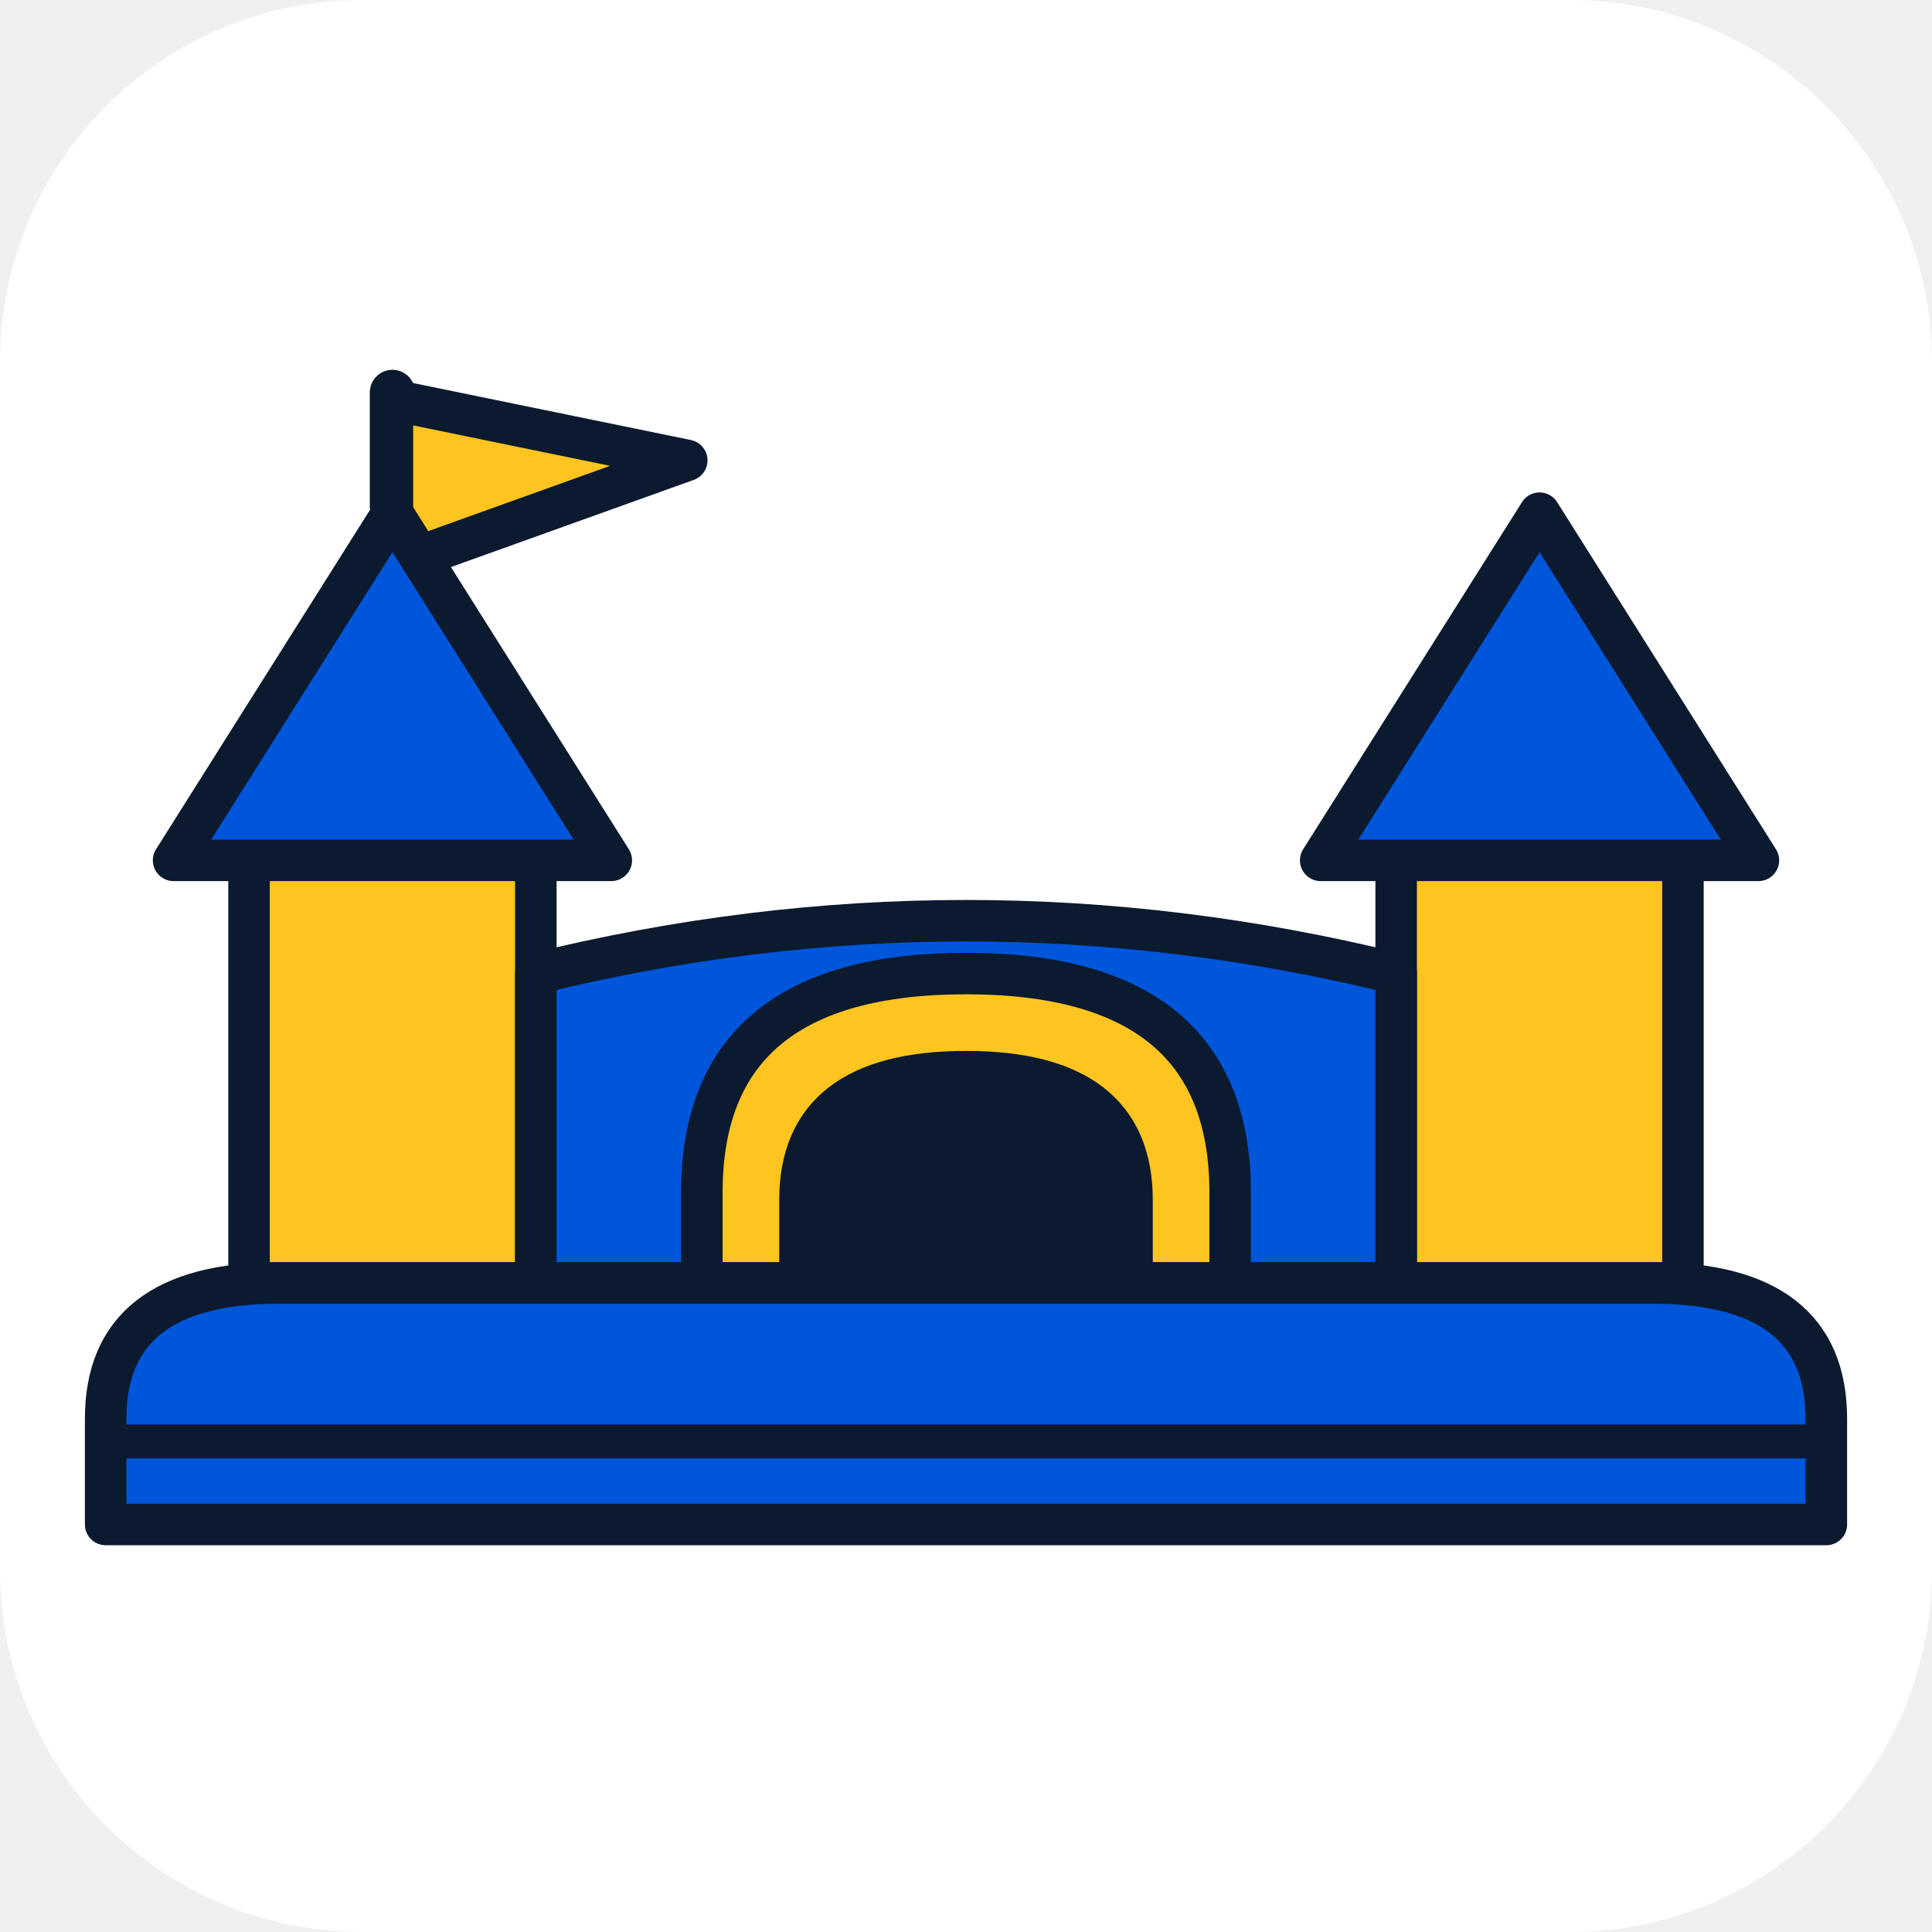
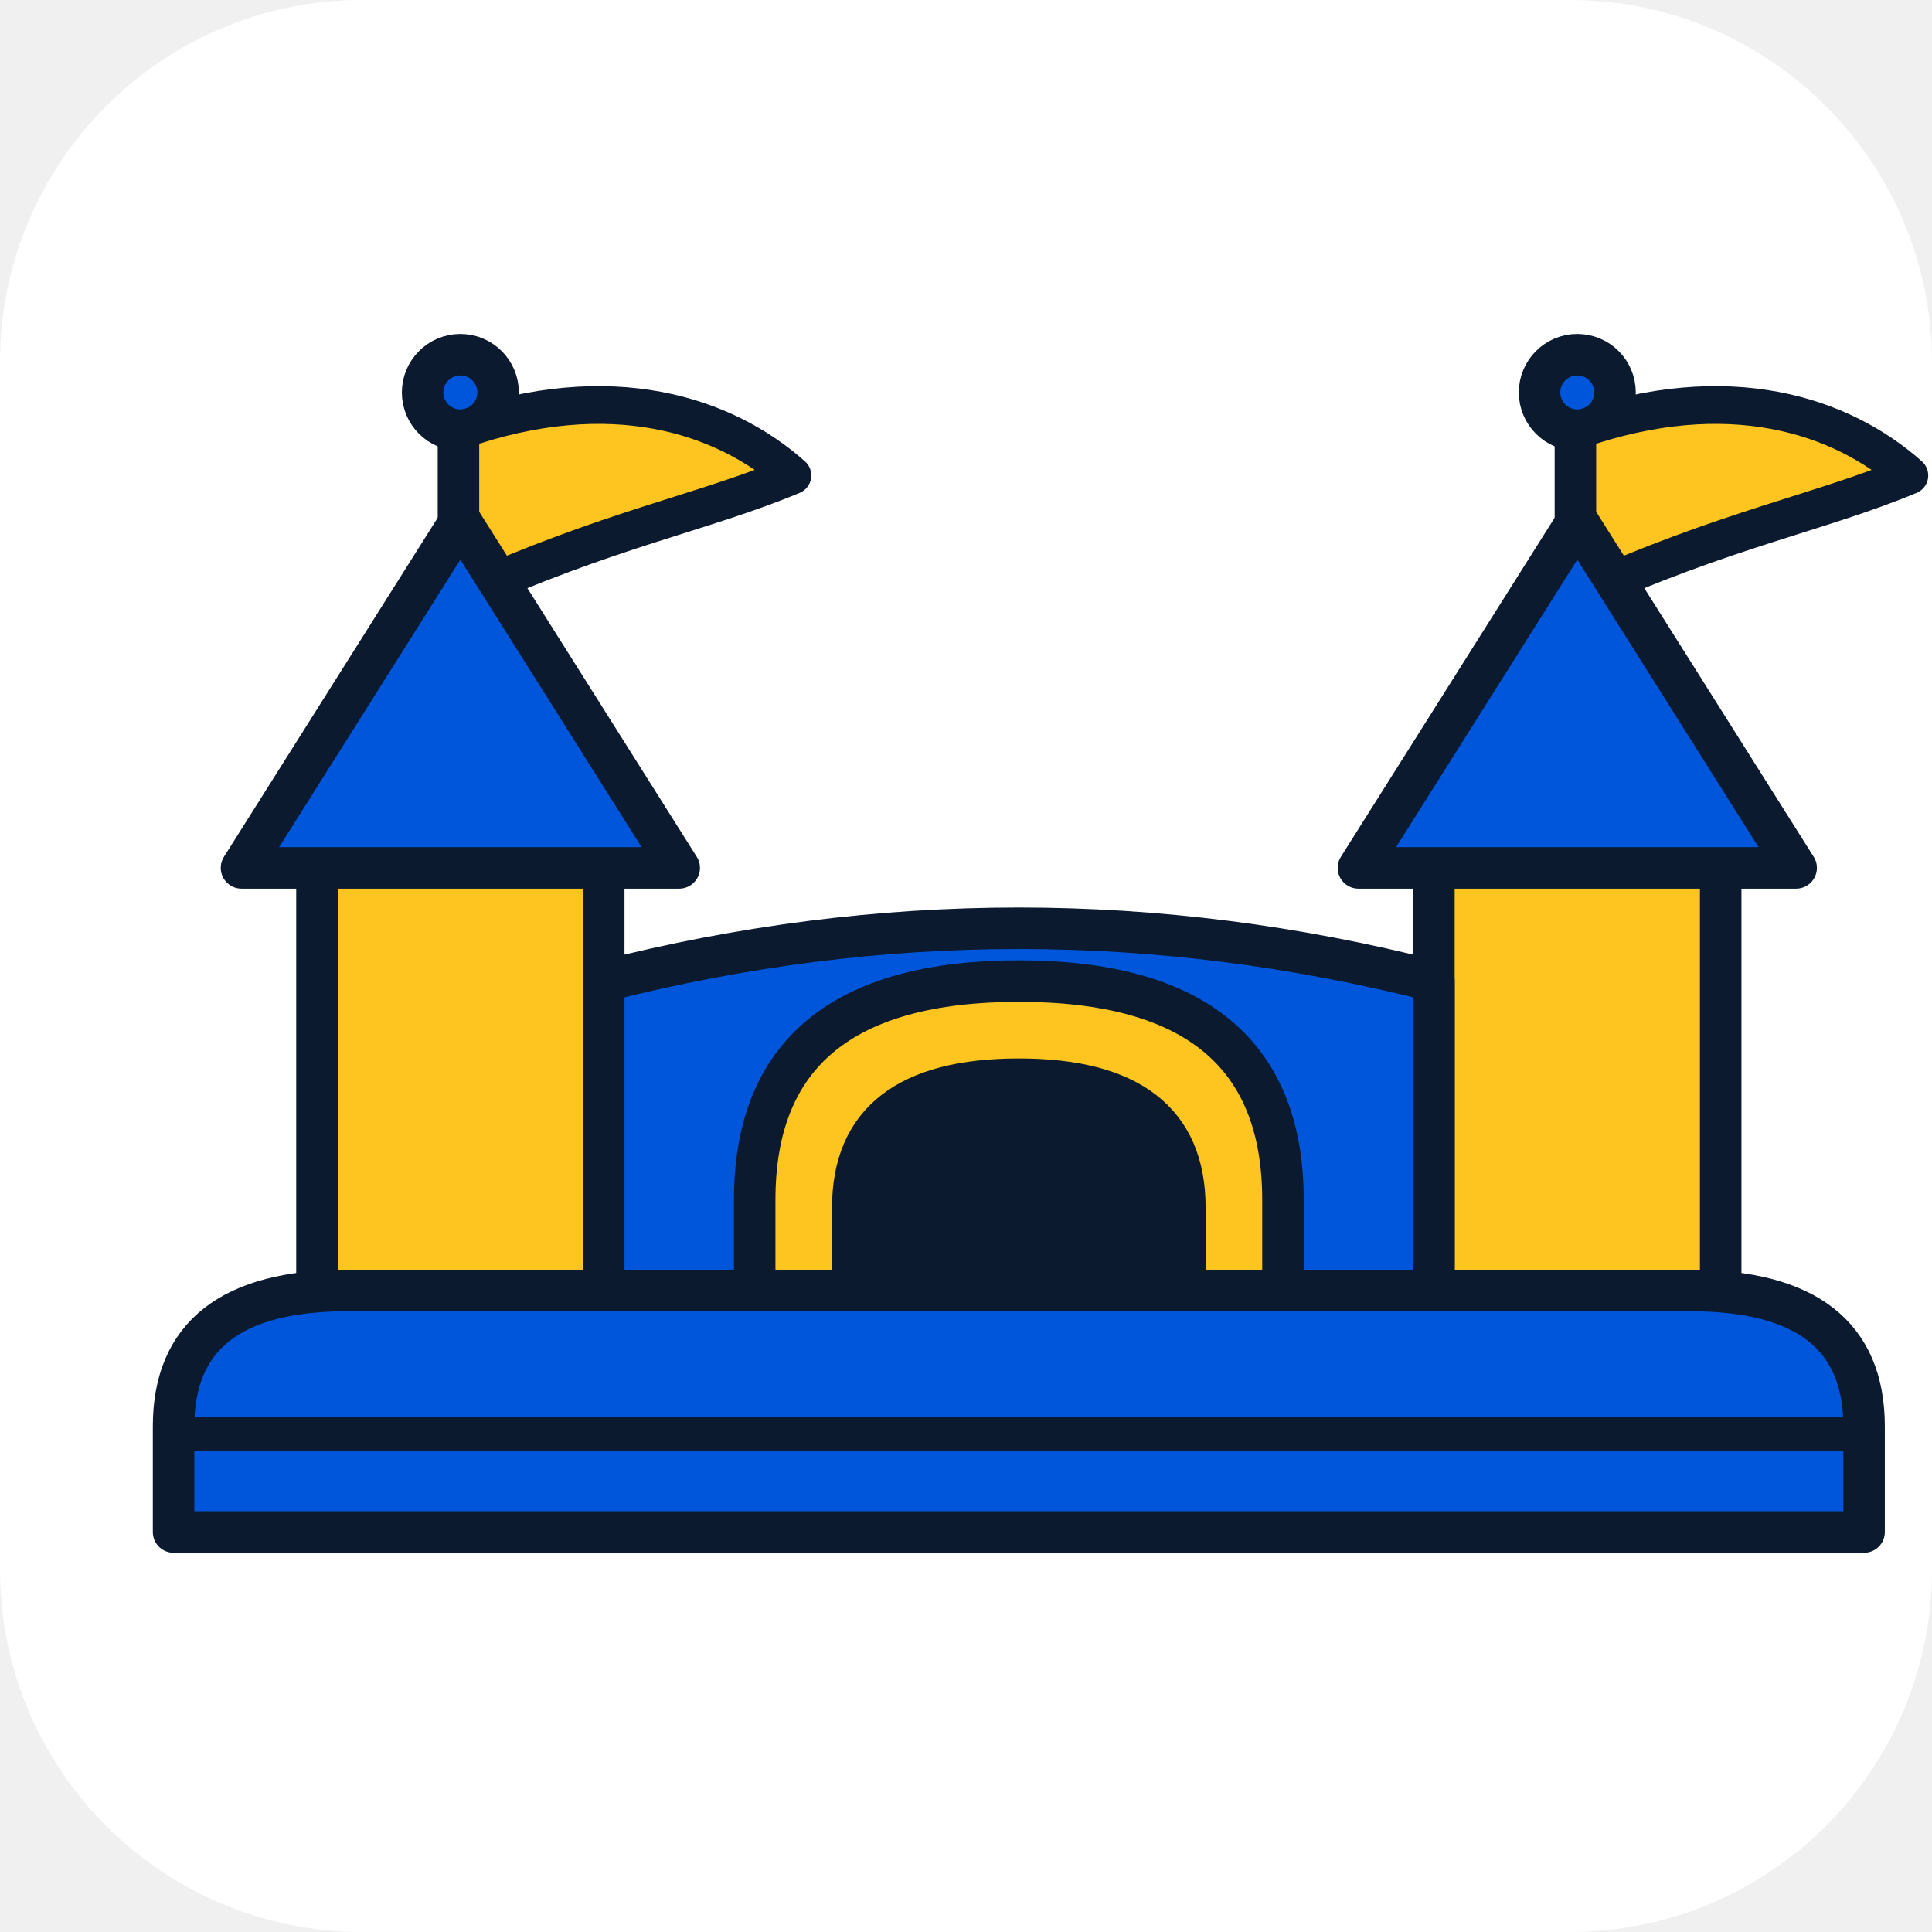
<svg xmlns="http://www.w3.org/2000/svg" viewBox="0 0 512 512" role="img">
  <rect width="512" height="512" rx="96" fill="#ffffff" />
-   <g transform="translate(0 90)">
+   <g transform="translate(18 92)">
    <g fill="none" stroke="#0b1a2e" stroke-width="11" stroke-linejoin="round" stroke-linecap="round">
-       <path d="M104 44 V14" stroke-width="12" />
-       <path d="M104 16 L182 32 L104 60 Z" fill="#fec521" />
+       <path d="M104 18 V60" stroke-width="12" />
+       <circle cx="104" cy="12" r="10" fill="#0056db" />
+       <path d="M104 22 C144 8 174 18 192 34 C168 44 144 48 104 66 Z" fill="#fec521" stroke-width="10" />
+       <path d="M400 18 V60" stroke-width="12" />
+       <circle cx="400" cy="12" r="10" fill="#0056db" />
+       <path d="M400 22 C440 8 470 18 488 34 C464 44 440 48 400 66 Z" fill="#fec521" stroke-width="10" />
      <path d="M66 132 V250 H142 V132 Z" fill="#fec521" />
      <path d="M46 138 L104 46 L162 138 Z" fill="#0056db" />
-       <path d="M370 132 V250 H446 V132 Z" fill="#fec521" />
-       <path d="M350 138 L408 46 L466 138 Z" fill="#0056db" />
-       <path d="M142 250 V168 Q256 140 370 168 V250 Z" fill="#0056db" />
-       <path d="M186 250 V226 Q186 168 256 168 Q326 168 326 226 V250 Z" fill="#fec521" />
-       <path d="M212 250 V228 Q212 194 256 194 Q300 194 300 228 V250 Z" fill="#0b1a2e" />
-       <path d="M28 314 V286 Q28 250 74 250 H438 Q484 250 484 286 V314 Z" fill="#0056db" />
-       <path d="M28 292 H484" stroke-width="9" />
+       <path d="M362 132 V250 H438 V132 Z" fill="#fec521" />
+       <path d="M342 138 L400 46 L458 138 Z" fill="#0056db" />
+       <path d="M142 250 V168 Q252 140 362 168 V250 Z" fill="#0056db" />
+       <path d="M182 250 V226 Q182 168 252 168 Q322 168 322 226 V250 Z" fill="#fec521" />
+       <path d="M208 250 V228 Q208 194 252 194 Q296 194 296 228 V250 Z" fill="#0b1a2e" />
+       <path d="M28 314 V286 Q28 250 74 250 H430 Q476 250 476 286 V314 Z" fill="#0056db" />
+       <path d="M28 288 H476" stroke-width="9" />
    </g>
  </g>
</svg>
